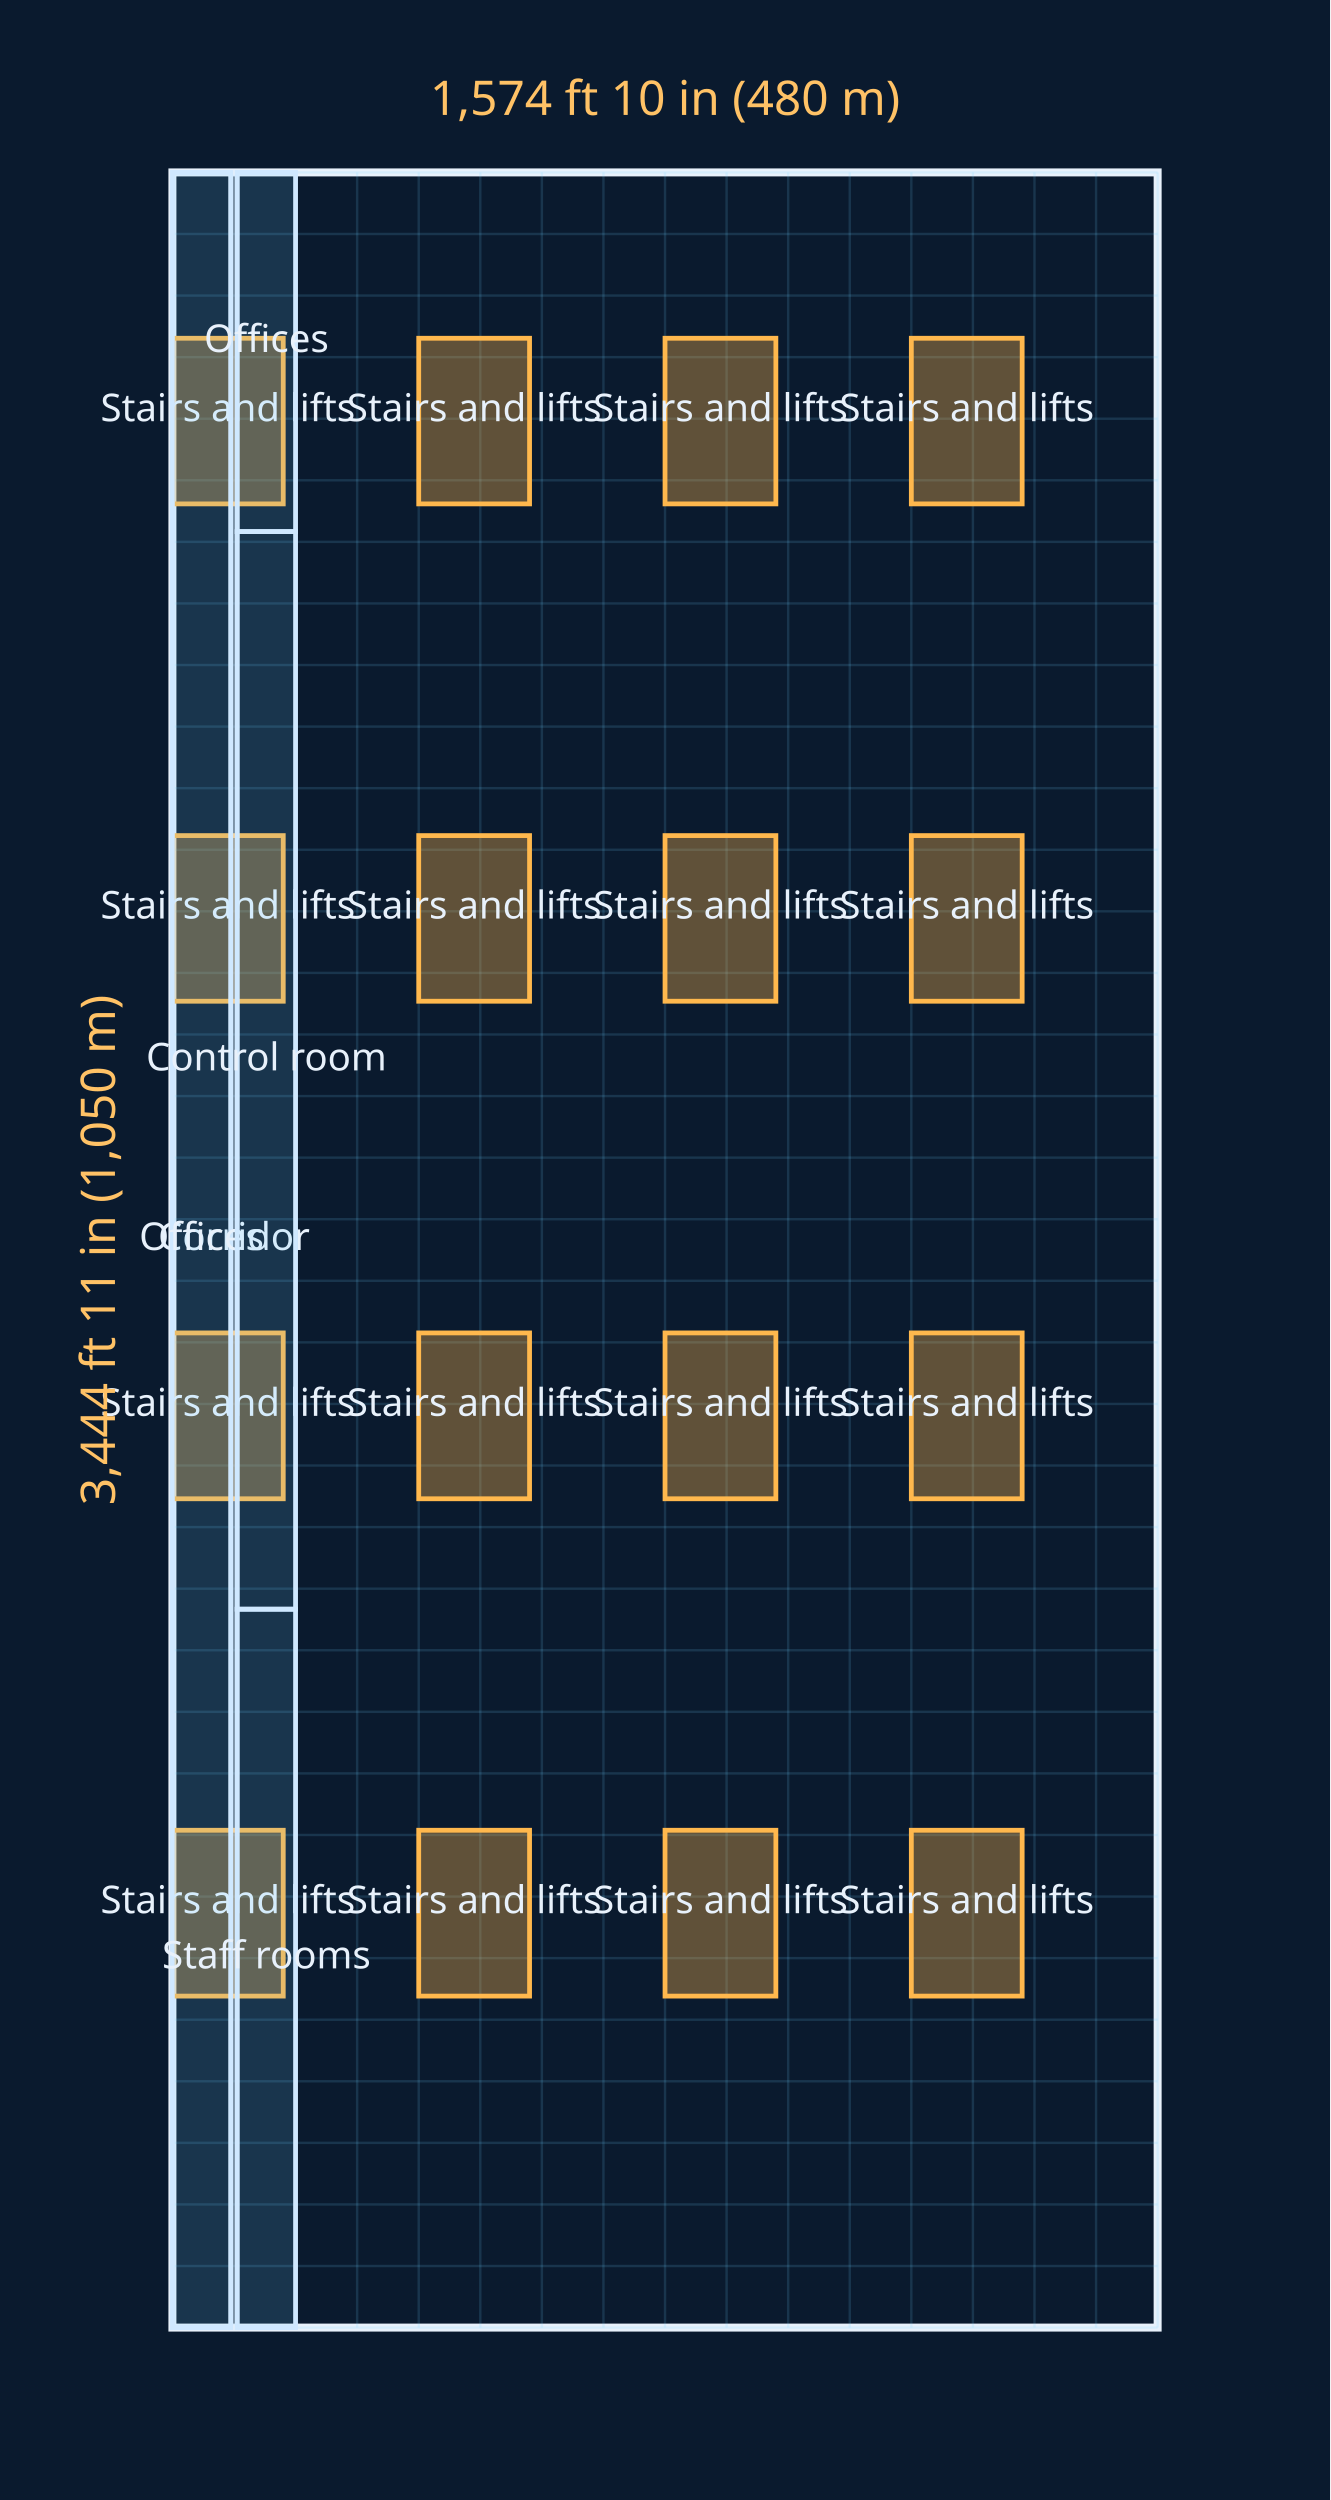
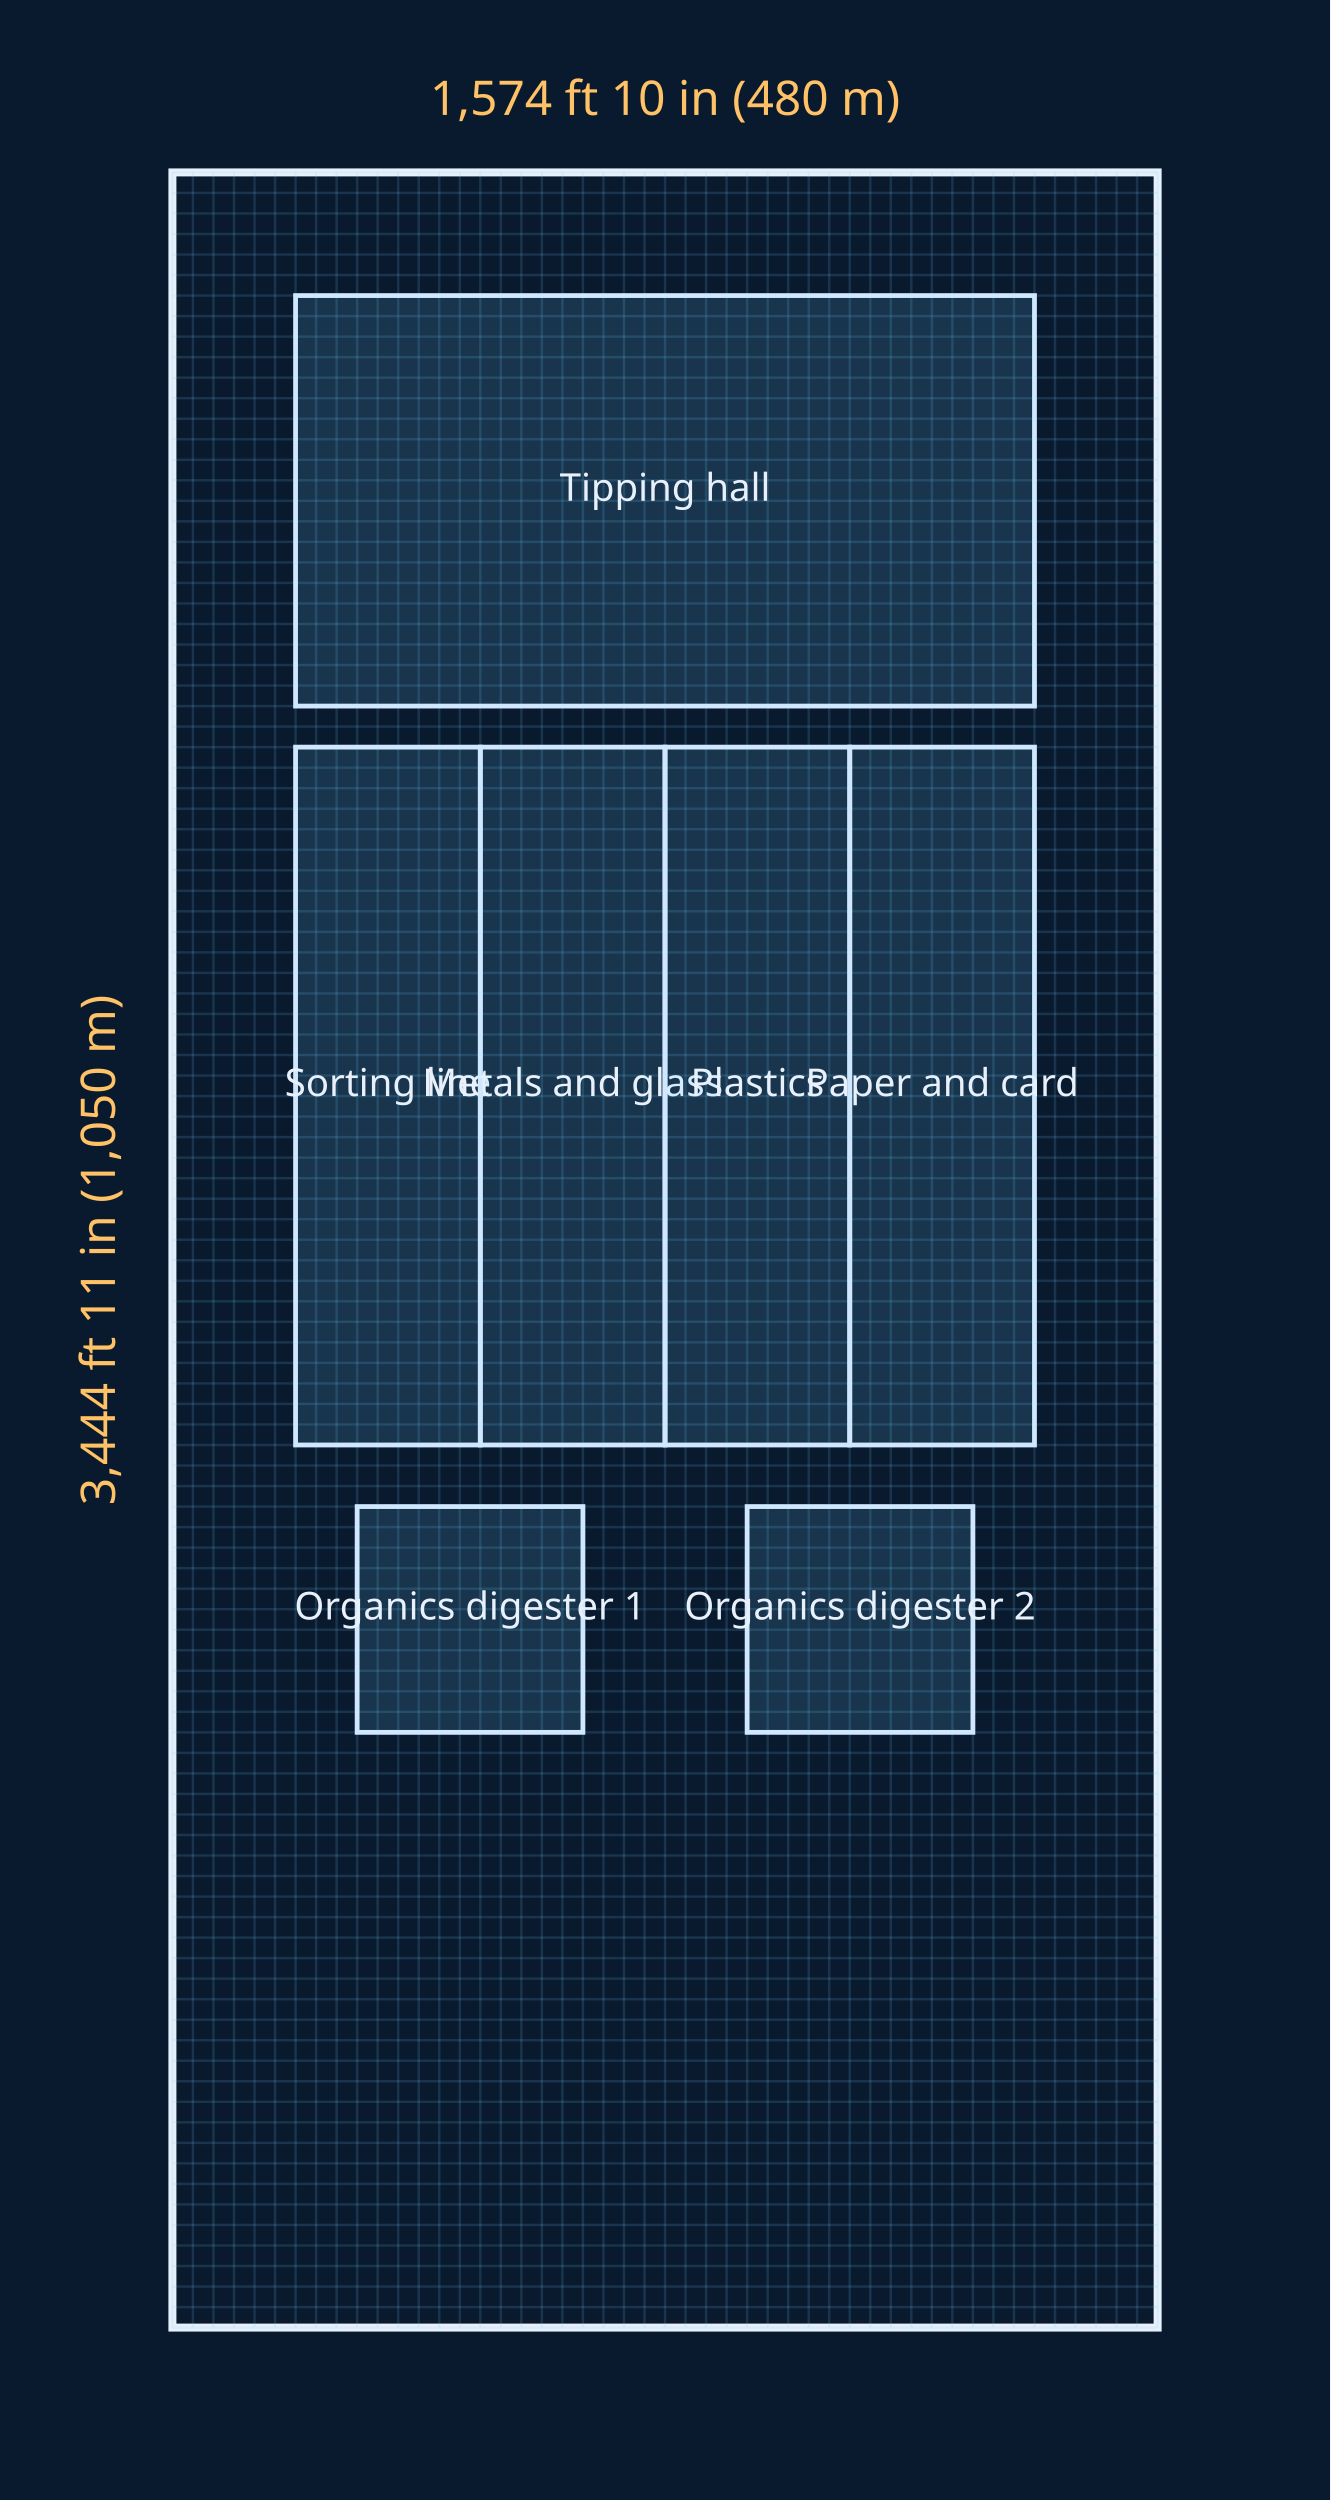
<svg xmlns="http://www.w3.org/2000/svg" viewBox="-84.0 -84.0 648.0 1218.0" font-family="Segoe UI, sans-serif">
  <rect x="-84.0" y="-84.0" width="648.0" height="1218.0" fill="#0a1a2e" />
  <rect x="0" y="0" width="480.0" height="1050.0" fill="none" stroke="#e8f1fb" stroke-width="3.89" />
  <line x1="0.0" y1="0" x2="0.0" y2="1050.0" stroke="#6fd0ff" stroke-opacity=".15" stroke-width="1.17" />
+   <line x1="10.0" y1="0" x2="10.0" y2="1050.0" stroke="#6fd0ff" stroke-opacity=".15" stroke-width="1.17" />
+   <line x1="20.0" y1="0" x2="20.0" y2="1050.0" stroke="#6fd0ff" stroke-opacity=".15" stroke-width="1.17" />
  <line x1="30.0" y1="0" x2="30.0" y2="1050.0" stroke="#6fd0ff" stroke-opacity=".15" stroke-width="1.17" />
+   <line x1="40.0" y1="0" x2="40.0" y2="1050.0" stroke="#6fd0ff" stroke-opacity=".15" stroke-width="1.17" />
+   <line x1="50.0" y1="0" x2="50.0" y2="1050.0" stroke="#6fd0ff" stroke-opacity=".15" stroke-width="1.17" />
  <line x1="60.0" y1="0" x2="60.0" y2="1050.0" stroke="#6fd0ff" stroke-opacity=".15" stroke-width="1.17" />
+   <line x1="70.0" y1="0" x2="70.0" y2="1050.0" stroke="#6fd0ff" stroke-opacity=".15" stroke-width="1.17" />
+   <line x1="80.0" y1="0" x2="80.0" y2="1050.0" stroke="#6fd0ff" stroke-opacity=".15" stroke-width="1.17" />
  <line x1="90.0" y1="0" x2="90.0" y2="1050.0" stroke="#6fd0ff" stroke-opacity=".15" stroke-width="1.17" />
+   <line x1="100.0" y1="0" x2="100.0" y2="1050.0" stroke="#6fd0ff" stroke-opacity=".15" stroke-width="1.17" />
+   <line x1="110.0" y1="0" x2="110.0" y2="1050.0" stroke="#6fd0ff" stroke-opacity=".15" stroke-width="1.17" />
  <line x1="120.0" y1="0" x2="120.0" y2="1050.0" stroke="#6fd0ff" stroke-opacity=".15" stroke-width="1.17" />
+   <line x1="130.0" y1="0" x2="130.0" y2="1050.0" stroke="#6fd0ff" stroke-opacity=".15" stroke-width="1.17" />
+   <line x1="140.0" y1="0" x2="140.0" y2="1050.0" stroke="#6fd0ff" stroke-opacity=".15" stroke-width="1.17" />
  <line x1="150.0" y1="0" x2="150.0" y2="1050.0" stroke="#6fd0ff" stroke-opacity=".15" stroke-width="1.17" />
+   <line x1="160.0" y1="0" x2="160.0" y2="1050.0" stroke="#6fd0ff" stroke-opacity=".15" stroke-width="1.17" />
+   <line x1="170.0" y1="0" x2="170.0" y2="1050.0" stroke="#6fd0ff" stroke-opacity=".15" stroke-width="1.17" />
  <line x1="180.0" y1="0" x2="180.0" y2="1050.0" stroke="#6fd0ff" stroke-opacity=".15" stroke-width="1.17" />
+   <line x1="190.0" y1="0" x2="190.0" y2="1050.0" stroke="#6fd0ff" stroke-opacity=".15" stroke-width="1.17" />
+   <line x1="200.0" y1="0" x2="200.0" y2="1050.0" stroke="#6fd0ff" stroke-opacity=".15" stroke-width="1.17" />
  <line x1="210.0" y1="0" x2="210.0" y2="1050.0" stroke="#6fd0ff" stroke-opacity=".15" stroke-width="1.17" />
+   <line x1="220.0" y1="0" x2="220.0" y2="1050.0" stroke="#6fd0ff" stroke-opacity=".15" stroke-width="1.17" />
+   <line x1="230.0" y1="0" x2="230.0" y2="1050.0" stroke="#6fd0ff" stroke-opacity=".15" stroke-width="1.17" />
  <line x1="240.0" y1="0" x2="240.0" y2="1050.0" stroke="#6fd0ff" stroke-opacity=".15" stroke-width="1.17" />
+   <line x1="250.0" y1="0" x2="250.0" y2="1050.0" stroke="#6fd0ff" stroke-opacity=".15" stroke-width="1.17" />
+   <line x1="260.0" y1="0" x2="260.0" y2="1050.0" stroke="#6fd0ff" stroke-opacity=".15" stroke-width="1.17" />
  <line x1="270.0" y1="0" x2="270.0" y2="1050.0" stroke="#6fd0ff" stroke-opacity=".15" stroke-width="1.17" />
+   <line x1="280.0" y1="0" x2="280.0" y2="1050.0" stroke="#6fd0ff" stroke-opacity=".15" stroke-width="1.17" />
+   <line x1="290.0" y1="0" x2="290.0" y2="1050.0" stroke="#6fd0ff" stroke-opacity=".15" stroke-width="1.17" />
  <line x1="300.0" y1="0" x2="300.0" y2="1050.0" stroke="#6fd0ff" stroke-opacity=".15" stroke-width="1.17" />
+   <line x1="310.0" y1="0" x2="310.0" y2="1050.0" stroke="#6fd0ff" stroke-opacity=".15" stroke-width="1.17" />
+   <line x1="320.0" y1="0" x2="320.0" y2="1050.0" stroke="#6fd0ff" stroke-opacity=".15" stroke-width="1.17" />
  <line x1="330.0" y1="0" x2="330.0" y2="1050.0" stroke="#6fd0ff" stroke-opacity=".15" stroke-width="1.17" />
+   <line x1="340.0" y1="0" x2="340.0" y2="1050.0" stroke="#6fd0ff" stroke-opacity=".15" stroke-width="1.17" />
+   <line x1="350.0" y1="0" x2="350.0" y2="1050.0" stroke="#6fd0ff" stroke-opacity=".15" stroke-width="1.17" />
  <line x1="360.0" y1="0" x2="360.0" y2="1050.0" stroke="#6fd0ff" stroke-opacity=".15" stroke-width="1.17" />
+   <line x1="370.0" y1="0" x2="370.0" y2="1050.0" stroke="#6fd0ff" stroke-opacity=".15" stroke-width="1.17" />
+   <line x1="380.0" y1="0" x2="380.0" y2="1050.0" stroke="#6fd0ff" stroke-opacity=".15" stroke-width="1.17" />
  <line x1="390.0" y1="0" x2="390.0" y2="1050.0" stroke="#6fd0ff" stroke-opacity=".15" stroke-width="1.17" />
+   <line x1="400.0" y1="0" x2="400.0" y2="1050.0" stroke="#6fd0ff" stroke-opacity=".15" stroke-width="1.17" />
+   <line x1="410.0" y1="0" x2="410.0" y2="1050.0" stroke="#6fd0ff" stroke-opacity=".15" stroke-width="1.17" />
  <line x1="420.0" y1="0" x2="420.0" y2="1050.0" stroke="#6fd0ff" stroke-opacity=".15" stroke-width="1.17" />
+   <line x1="430.0" y1="0" x2="430.0" y2="1050.0" stroke="#6fd0ff" stroke-opacity=".15" stroke-width="1.17" />
+   <line x1="440.0" y1="0" x2="440.0" y2="1050.0" stroke="#6fd0ff" stroke-opacity=".15" stroke-width="1.17" />
  <line x1="450.0" y1="0" x2="450.0" y2="1050.0" stroke="#6fd0ff" stroke-opacity=".15" stroke-width="1.17" />
+   <line x1="460.0" y1="0" x2="460.0" y2="1050.0" stroke="#6fd0ff" stroke-opacity=".15" stroke-width="1.17" />
+   <line x1="470.0" y1="0" x2="470.0" y2="1050.0" stroke="#6fd0ff" stroke-opacity=".15" stroke-width="1.17" />
  <line x1="480.0" y1="0" x2="480.0" y2="1050.0" stroke="#6fd0ff" stroke-opacity=".15" stroke-width="1.17" />
  <line x1="0" y1="0.0" x2="480.0" y2="0.0" stroke="#6fd0ff" stroke-opacity=".15" stroke-width="1.17" />
+   <line x1="0" y1="10.0" x2="480.0" y2="10.0" stroke="#6fd0ff" stroke-opacity=".15" stroke-width="1.17" />
+   <line x1="0" y1="20.0" x2="480.0" y2="20.0" stroke="#6fd0ff" stroke-opacity=".15" stroke-width="1.17" />
  <line x1="0" y1="30.0" x2="480.0" y2="30.0" stroke="#6fd0ff" stroke-opacity=".15" stroke-width="1.17" />
+   <line x1="0" y1="40.0" x2="480.0" y2="40.0" stroke="#6fd0ff" stroke-opacity=".15" stroke-width="1.17" />
+   <line x1="0" y1="50.0" x2="480.0" y2="50.0" stroke="#6fd0ff" stroke-opacity=".15" stroke-width="1.17" />
  <line x1="0" y1="60.0" x2="480.0" y2="60.0" stroke="#6fd0ff" stroke-opacity=".15" stroke-width="1.17" />
+   <line x1="0" y1="70.0" x2="480.0" y2="70.0" stroke="#6fd0ff" stroke-opacity=".15" stroke-width="1.17" />
+   <line x1="0" y1="80.0" x2="480.0" y2="80.0" stroke="#6fd0ff" stroke-opacity=".15" stroke-width="1.17" />
  <line x1="0" y1="90.0" x2="480.0" y2="90.0" stroke="#6fd0ff" stroke-opacity=".15" stroke-width="1.17" />
+   <line x1="0" y1="100.0" x2="480.0" y2="100.0" stroke="#6fd0ff" stroke-opacity=".15" stroke-width="1.17" />
+   <line x1="0" y1="110.0" x2="480.0" y2="110.0" stroke="#6fd0ff" stroke-opacity=".15" stroke-width="1.17" />
  <line x1="0" y1="120.0" x2="480.0" y2="120.0" stroke="#6fd0ff" stroke-opacity=".15" stroke-width="1.17" />
+   <line x1="0" y1="130.0" x2="480.0" y2="130.0" stroke="#6fd0ff" stroke-opacity=".15" stroke-width="1.17" />
+   <line x1="0" y1="140.0" x2="480.0" y2="140.0" stroke="#6fd0ff" stroke-opacity=".15" stroke-width="1.17" />
  <line x1="0" y1="150.0" x2="480.0" y2="150.0" stroke="#6fd0ff" stroke-opacity=".15" stroke-width="1.17" />
+   <line x1="0" y1="160.0" x2="480.0" y2="160.0" stroke="#6fd0ff" stroke-opacity=".15" stroke-width="1.17" />
+   <line x1="0" y1="170.0" x2="480.0" y2="170.0" stroke="#6fd0ff" stroke-opacity=".15" stroke-width="1.17" />
  <line x1="0" y1="180.0" x2="480.0" y2="180.0" stroke="#6fd0ff" stroke-opacity=".15" stroke-width="1.17" />
+   <line x1="0" y1="190.0" x2="480.0" y2="190.0" stroke="#6fd0ff" stroke-opacity=".15" stroke-width="1.17" />
+   <line x1="0" y1="200.0" x2="480.0" y2="200.0" stroke="#6fd0ff" stroke-opacity=".15" stroke-width="1.17" />
  <line x1="0" y1="210.0" x2="480.0" y2="210.0" stroke="#6fd0ff" stroke-opacity=".15" stroke-width="1.17" />
+   <line x1="0" y1="220.0" x2="480.0" y2="220.0" stroke="#6fd0ff" stroke-opacity=".15" stroke-width="1.17" />
+   <line x1="0" y1="230.0" x2="480.0" y2="230.0" stroke="#6fd0ff" stroke-opacity=".15" stroke-width="1.17" />
  <line x1="0" y1="240.0" x2="480.0" y2="240.0" stroke="#6fd0ff" stroke-opacity=".15" stroke-width="1.17" />
+   <line x1="0" y1="250.0" x2="480.0" y2="250.0" stroke="#6fd0ff" stroke-opacity=".15" stroke-width="1.17" />
+   <line x1="0" y1="260.0" x2="480.0" y2="260.0" stroke="#6fd0ff" stroke-opacity=".15" stroke-width="1.17" />
  <line x1="0" y1="270.0" x2="480.0" y2="270.0" stroke="#6fd0ff" stroke-opacity=".15" stroke-width="1.17" />
+   <line x1="0" y1="280.0" x2="480.0" y2="280.0" stroke="#6fd0ff" stroke-opacity=".15" stroke-width="1.17" />
+   <line x1="0" y1="290.0" x2="480.0" y2="290.0" stroke="#6fd0ff" stroke-opacity=".15" stroke-width="1.17" />
  <line x1="0" y1="300.0" x2="480.0" y2="300.0" stroke="#6fd0ff" stroke-opacity=".15" stroke-width="1.17" />
+   <line x1="0" y1="310.0" x2="480.0" y2="310.0" stroke="#6fd0ff" stroke-opacity=".15" stroke-width="1.17" />
+   <line x1="0" y1="320.0" x2="480.0" y2="320.0" stroke="#6fd0ff" stroke-opacity=".15" stroke-width="1.17" />
  <line x1="0" y1="330.0" x2="480.0" y2="330.0" stroke="#6fd0ff" stroke-opacity=".15" stroke-width="1.17" />
+   <line x1="0" y1="340.0" x2="480.0" y2="340.0" stroke="#6fd0ff" stroke-opacity=".15" stroke-width="1.17" />
+   <line x1="0" y1="350.0" x2="480.0" y2="350.0" stroke="#6fd0ff" stroke-opacity=".15" stroke-width="1.17" />
  <line x1="0" y1="360.0" x2="480.0" y2="360.0" stroke="#6fd0ff" stroke-opacity=".15" stroke-width="1.17" />
+   <line x1="0" y1="370.0" x2="480.0" y2="370.0" stroke="#6fd0ff" stroke-opacity=".15" stroke-width="1.17" />
+   <line x1="0" y1="380.0" x2="480.0" y2="380.0" stroke="#6fd0ff" stroke-opacity=".15" stroke-width="1.17" />
  <line x1="0" y1="390.0" x2="480.0" y2="390.0" stroke="#6fd0ff" stroke-opacity=".15" stroke-width="1.17" />
+   <line x1="0" y1="400.0" x2="480.0" y2="400.0" stroke="#6fd0ff" stroke-opacity=".15" stroke-width="1.17" />
+   <line x1="0" y1="410.0" x2="480.0" y2="410.0" stroke="#6fd0ff" stroke-opacity=".15" stroke-width="1.17" />
  <line x1="0" y1="420.0" x2="480.0" y2="420.0" stroke="#6fd0ff" stroke-opacity=".15" stroke-width="1.17" />
+   <line x1="0" y1="430.0" x2="480.0" y2="430.0" stroke="#6fd0ff" stroke-opacity=".15" stroke-width="1.17" />
+   <line x1="0" y1="440.0" x2="480.0" y2="440.0" stroke="#6fd0ff" stroke-opacity=".15" stroke-width="1.17" />
  <line x1="0" y1="450.0" x2="480.0" y2="450.0" stroke="#6fd0ff" stroke-opacity=".15" stroke-width="1.17" />
+   <line x1="0" y1="460.0" x2="480.0" y2="460.0" stroke="#6fd0ff" stroke-opacity=".15" stroke-width="1.17" />
+   <line x1="0" y1="470.0" x2="480.0" y2="470.0" stroke="#6fd0ff" stroke-opacity=".15" stroke-width="1.17" />
  <line x1="0" y1="480.0" x2="480.0" y2="480.0" stroke="#6fd0ff" stroke-opacity=".15" stroke-width="1.17" />
+   <line x1="0" y1="490.0" x2="480.0" y2="490.0" stroke="#6fd0ff" stroke-opacity=".15" stroke-width="1.17" />
+   <line x1="0" y1="500.0" x2="480.0" y2="500.0" stroke="#6fd0ff" stroke-opacity=".15" stroke-width="1.17" />
  <line x1="0" y1="510.0" x2="480.0" y2="510.0" stroke="#6fd0ff" stroke-opacity=".15" stroke-width="1.17" />
+   <line x1="0" y1="520.0" x2="480.0" y2="520.0" stroke="#6fd0ff" stroke-opacity=".15" stroke-width="1.17" />
+   <line x1="0" y1="530.0" x2="480.0" y2="530.0" stroke="#6fd0ff" stroke-opacity=".15" stroke-width="1.17" />
  <line x1="0" y1="540.0" x2="480.0" y2="540.0" stroke="#6fd0ff" stroke-opacity=".15" stroke-width="1.17" />
+   <line x1="0" y1="550.0" x2="480.0" y2="550.0" stroke="#6fd0ff" stroke-opacity=".15" stroke-width="1.17" />
+   <line x1="0" y1="560.0" x2="480.0" y2="560.0" stroke="#6fd0ff" stroke-opacity=".15" stroke-width="1.17" />
  <line x1="0" y1="570.0" x2="480.0" y2="570.0" stroke="#6fd0ff" stroke-opacity=".15" stroke-width="1.17" />
+   <line x1="0" y1="580.0" x2="480.0" y2="580.0" stroke="#6fd0ff" stroke-opacity=".15" stroke-width="1.17" />
+   <line x1="0" y1="590.0" x2="480.0" y2="590.0" stroke="#6fd0ff" stroke-opacity=".15" stroke-width="1.17" />
  <line x1="0" y1="600.0" x2="480.0" y2="600.0" stroke="#6fd0ff" stroke-opacity=".15" stroke-width="1.17" />
+   <line x1="0" y1="610.0" x2="480.0" y2="610.0" stroke="#6fd0ff" stroke-opacity=".15" stroke-width="1.17" />
+   <line x1="0" y1="620.0" x2="480.0" y2="620.0" stroke="#6fd0ff" stroke-opacity=".15" stroke-width="1.17" />
  <line x1="0" y1="630.0" x2="480.0" y2="630.0" stroke="#6fd0ff" stroke-opacity=".15" stroke-width="1.17" />
+   <line x1="0" y1="640.0" x2="480.0" y2="640.0" stroke="#6fd0ff" stroke-opacity=".15" stroke-width="1.17" />
+   <line x1="0" y1="650.0" x2="480.0" y2="650.0" stroke="#6fd0ff" stroke-opacity=".15" stroke-width="1.17" />
  <line x1="0" y1="660.0" x2="480.0" y2="660.0" stroke="#6fd0ff" stroke-opacity=".15" stroke-width="1.17" />
+   <line x1="0" y1="670.0" x2="480.0" y2="670.0" stroke="#6fd0ff" stroke-opacity=".15" stroke-width="1.17" />
+   <line x1="0" y1="680.0" x2="480.0" y2="680.0" stroke="#6fd0ff" stroke-opacity=".15" stroke-width="1.17" />
  <line x1="0" y1="690.0" x2="480.0" y2="690.0" stroke="#6fd0ff" stroke-opacity=".15" stroke-width="1.17" />
+   <line x1="0" y1="700.0" x2="480.0" y2="700.0" stroke="#6fd0ff" stroke-opacity=".15" stroke-width="1.17" />
+   <line x1="0" y1="710.0" x2="480.0" y2="710.0" stroke="#6fd0ff" stroke-opacity=".15" stroke-width="1.17" />
  <line x1="0" y1="720.0" x2="480.0" y2="720.0" stroke="#6fd0ff" stroke-opacity=".15" stroke-width="1.17" />
+   <line x1="0" y1="730.0" x2="480.0" y2="730.0" stroke="#6fd0ff" stroke-opacity=".15" stroke-width="1.17" />
+   <line x1="0" y1="740.0" x2="480.0" y2="740.0" stroke="#6fd0ff" stroke-opacity=".15" stroke-width="1.17" />
  <line x1="0" y1="750.0" x2="480.0" y2="750.0" stroke="#6fd0ff" stroke-opacity=".15" stroke-width="1.17" />
+   <line x1="0" y1="760.0" x2="480.0" y2="760.0" stroke="#6fd0ff" stroke-opacity=".15" stroke-width="1.17" />
+   <line x1="0" y1="770.0" x2="480.0" y2="770.0" stroke="#6fd0ff" stroke-opacity=".15" stroke-width="1.17" />
  <line x1="0" y1="780.0" x2="480.0" y2="780.0" stroke="#6fd0ff" stroke-opacity=".15" stroke-width="1.17" />
+   <line x1="0" y1="790.0" x2="480.0" y2="790.0" stroke="#6fd0ff" stroke-opacity=".15" stroke-width="1.17" />
+   <line x1="0" y1="800.0" x2="480.0" y2="800.0" stroke="#6fd0ff" stroke-opacity=".15" stroke-width="1.17" />
  <line x1="0" y1="810.0" x2="480.0" y2="810.0" stroke="#6fd0ff" stroke-opacity=".15" stroke-width="1.17" />
+   <line x1="0" y1="820.0" x2="480.0" y2="820.0" stroke="#6fd0ff" stroke-opacity=".15" stroke-width="1.17" />
+   <line x1="0" y1="830.0" x2="480.0" y2="830.0" stroke="#6fd0ff" stroke-opacity=".15" stroke-width="1.17" />
  <line x1="0" y1="840.0" x2="480.0" y2="840.0" stroke="#6fd0ff" stroke-opacity=".15" stroke-width="1.17" />
+   <line x1="0" y1="850.0" x2="480.0" y2="850.0" stroke="#6fd0ff" stroke-opacity=".15" stroke-width="1.17" />
+   <line x1="0" y1="860.0" x2="480.0" y2="860.0" stroke="#6fd0ff" stroke-opacity=".15" stroke-width="1.17" />
  <line x1="0" y1="870.0" x2="480.0" y2="870.0" stroke="#6fd0ff" stroke-opacity=".15" stroke-width="1.17" />
+   <line x1="0" y1="880.0" x2="480.0" y2="880.0" stroke="#6fd0ff" stroke-opacity=".15" stroke-width="1.17" />
+   <line x1="0" y1="890.0" x2="480.0" y2="890.0" stroke="#6fd0ff" stroke-opacity=".15" stroke-width="1.17" />
  <line x1="0" y1="900.0" x2="480.0" y2="900.0" stroke="#6fd0ff" stroke-opacity=".15" stroke-width="1.17" />
+   <line x1="0" y1="910.0" x2="480.0" y2="910.0" stroke="#6fd0ff" stroke-opacity=".15" stroke-width="1.17" />
+   <line x1="0" y1="920.0" x2="480.0" y2="920.0" stroke="#6fd0ff" stroke-opacity=".15" stroke-width="1.17" />
  <line x1="0" y1="930.0" x2="480.0" y2="930.0" stroke="#6fd0ff" stroke-opacity=".15" stroke-width="1.17" />
+   <line x1="0" y1="940.0" x2="480.0" y2="940.0" stroke="#6fd0ff" stroke-opacity=".15" stroke-width="1.17" />
+   <line x1="0" y1="950.0" x2="480.0" y2="950.0" stroke="#6fd0ff" stroke-opacity=".15" stroke-width="1.17" />
  <line x1="0" y1="960.0" x2="480.0" y2="960.0" stroke="#6fd0ff" stroke-opacity=".15" stroke-width="1.17" />
+   <line x1="0" y1="970.0" x2="480.0" y2="970.0" stroke="#6fd0ff" stroke-opacity=".15" stroke-width="1.17" />
+   <line x1="0" y1="980.0" x2="480.0" y2="980.0" stroke="#6fd0ff" stroke-opacity=".15" stroke-width="1.17" />
  <line x1="0" y1="990.0" x2="480.0" y2="990.0" stroke="#6fd0ff" stroke-opacity=".15" stroke-width="1.17" />
+   <line x1="0" y1="1000.0" x2="480.0" y2="1000.0" stroke="#6fd0ff" stroke-opacity=".15" stroke-width="1.17" />
+   <line x1="0" y1="1010.0" x2="480.0" y2="1010.0" stroke="#6fd0ff" stroke-opacity=".15" stroke-width="1.17" />
  <line x1="0" y1="1020.0" x2="480.0" y2="1020.0" stroke="#6fd0ff" stroke-opacity=".15" stroke-width="1.17" />
+   <line x1="0" y1="1030.0" x2="480.0" y2="1030.0" stroke="#6fd0ff" stroke-opacity=".15" stroke-width="1.17" />
+   <line x1="0" y1="1040.0" x2="480.0" y2="1040.0" stroke="#6fd0ff" stroke-opacity=".15" stroke-width="1.17" />
  <line x1="0" y1="1050.0" x2="480.0" y2="1050.0" stroke="#6fd0ff" stroke-opacity=".15" stroke-width="1.17" />
-   <polygon points="0.0,80.8 0.0,161.5 54.0,161.5 54.0,80.8" fill="rgba(255,184,77,.35)" stroke="#ffb84d" stroke-width="2.33" />
-   <text x="27.0" y="121.2" font-size="18.7" fill="#e8f1fb" text-anchor="middle">Stairs and lifts</text>
-   <polygon points="0.0,323.1 0.0,403.8 54.0,403.8 54.0,323.1" fill="rgba(255,184,77,.35)" stroke="#ffb84d" stroke-width="2.33" />
-   <text x="27.0" y="363.5" font-size="18.7" fill="#e8f1fb" text-anchor="middle">Stairs and lifts</text>
-   <polygon points="0.0,565.4 0.0,646.2 54.0,646.2 54.0,565.4" fill="rgba(255,184,77,.35)" stroke="#ffb84d" stroke-width="2.33" />
-   <text x="27.0" y="605.8" font-size="18.7" fill="#e8f1fb" text-anchor="middle">Stairs and lifts</text>
-   <polygon points="0.0,807.7 0.0,888.5 54.0,888.5 54.0,807.7" fill="rgba(255,184,77,.35)" stroke="#ffb84d" stroke-width="2.33" />
-   <text x="27.0" y="848.1" font-size="18.7" fill="#e8f1fb" text-anchor="middle">Stairs and lifts</text>
-   <polygon points="120.0,80.8 120.0,161.5 174.0,161.5 174.0,80.8" fill="rgba(255,184,77,.35)" stroke="#ffb84d" stroke-width="2.33" />
-   <text x="147.0" y="121.2" font-size="18.7" fill="#e8f1fb" text-anchor="middle">Stairs and lifts</text>
-   <polygon points="120.0,323.1 120.0,403.8 174.0,403.8 174.0,323.1" fill="rgba(255,184,77,.35)" stroke="#ffb84d" stroke-width="2.33" />
-   <text x="147.0" y="363.5" font-size="18.7" fill="#e8f1fb" text-anchor="middle">Stairs and lifts</text>
-   <polygon points="120.0,565.4 120.0,646.2 174.0,646.2 174.0,565.4" fill="rgba(255,184,77,.35)" stroke="#ffb84d" stroke-width="2.33" />
-   <text x="147.0" y="605.8" font-size="18.7" fill="#e8f1fb" text-anchor="middle">Stairs and lifts</text>
-   <polygon points="120.0,807.7 120.0,888.5 174.0,888.5 174.0,807.7" fill="rgba(255,184,77,.35)" stroke="#ffb84d" stroke-width="2.33" />
-   <text x="147.0" y="848.1" font-size="18.7" fill="#e8f1fb" text-anchor="middle">Stairs and lifts</text>
-   <polygon points="240.0,80.8 240.0,161.5 294.0,161.5 294.0,80.8" fill="rgba(255,184,77,.35)" stroke="#ffb84d" stroke-width="2.33" />
-   <text x="267.0" y="121.2" font-size="18.7" fill="#e8f1fb" text-anchor="middle">Stairs and lifts</text>
-   <polygon points="240.0,323.1 240.0,403.8 294.0,403.8 294.0,323.1" fill="rgba(255,184,77,.35)" stroke="#ffb84d" stroke-width="2.33" />
-   <text x="267.0" y="363.5" font-size="18.7" fill="#e8f1fb" text-anchor="middle">Stairs and lifts</text>
-   <polygon points="240.0,565.4 240.0,646.2 294.0,646.2 294.0,565.4" fill="rgba(255,184,77,.35)" stroke="#ffb84d" stroke-width="2.33" />
-   <text x="267.0" y="605.8" font-size="18.7" fill="#e8f1fb" text-anchor="middle">Stairs and lifts</text>
-   <polygon points="240.0,807.7 240.0,888.5 294.0,888.5 294.0,807.7" fill="rgba(255,184,77,.35)" stroke="#ffb84d" stroke-width="2.33" />
-   <text x="267.0" y="848.1" font-size="18.7" fill="#e8f1fb" text-anchor="middle">Stairs and lifts</text>
-   <polygon points="360.0,80.8 360.0,161.5 414.0,161.5 414.0,80.8" fill="rgba(255,184,77,.35)" stroke="#ffb84d" stroke-width="2.33" />
-   <text x="387.0" y="121.2" font-size="18.7" fill="#e8f1fb" text-anchor="middle">Stairs and lifts</text>
-   <polygon points="360.0,323.1 360.0,403.8 414.0,403.8 414.0,323.1" fill="rgba(255,184,77,.35)" stroke="#ffb84d" stroke-width="2.33" />
-   <text x="387.0" y="363.5" font-size="18.7" fill="#e8f1fb" text-anchor="middle">Stairs and lifts</text>
-   <polygon points="360.0,565.4 360.0,646.2 414.0,646.2 414.0,565.4" fill="rgba(255,184,77,.35)" stroke="#ffb84d" stroke-width="2.33" />
-   <text x="387.0" y="605.8" font-size="18.7" fill="#e8f1fb" text-anchor="middle">Stairs and lifts</text>
-   <polygon points="360.0,807.7 360.0,888.5 414.0,888.5 414.0,807.7" fill="rgba(255,184,77,.35)" stroke="#ffb84d" stroke-width="2.33" />
-   <text x="387.0" y="848.1" font-size="18.7" fill="#e8f1fb" text-anchor="middle">Stairs and lifts</text>
-   <polygon points="28.5,0.0 28.5,1050.0 31.5,1050.0 31.5,0.0" fill="none" stroke="#e8f1fb" stroke-width="2.33" />
-   <text x="30.0" y="525.0" font-size="18.7" fill="#e8f1fb" text-anchor="middle">Corridor</text>
-   <polygon points="0.0,0.0 0.0,1050.0 28.5,1050.0 28.5,0.0" fill="rgba(111,208,255,.15)" stroke="#cfe8ff" stroke-width="2.33" />
-   <text x="14.2" y="525.0" font-size="18.7" fill="#e8f1fb" text-anchor="middle">Offices</text>
-   <polygon points="31.5,0.0 31.5,175.0 60.0,175.0 60.0,0.0" fill="rgba(111,208,255,.15)" stroke="#cfe8ff" stroke-width="2.33" />
-   <text x="45.8" y="87.5" font-size="18.7" fill="#e8f1fb" text-anchor="middle">Offices</text>
-   <polygon points="31.5,175.0 31.5,700.0 60.0,700.0 60.0,175.0" fill="rgba(111,208,255,.15)" stroke="#cfe8ff" stroke-width="2.33" />
-   <text x="45.8" y="437.5" font-size="18.7" fill="#e8f1fb" text-anchor="middle">Control room</text>
-   <polygon points="31.5,700.0 31.5,1050.0 60.0,1050.0 60.0,700.0" fill="rgba(111,208,255,.15)" stroke="#cfe8ff" stroke-width="2.33" />
-   <text x="45.8" y="875.0" font-size="18.7" fill="#e8f1fb" text-anchor="middle">Staff rooms</text>
+   <polygon points="60.0,60.0 420.0,60.0 420.0,260.0 60.0,260.0" fill="rgba(111,208,255,.15)" stroke="#cfe8ff" stroke-width="2.33" />
+   <text x="240.0" y="160.0" font-size="18.7" fill="#e8f1fb" text-anchor="middle">Tipping hall</text>
+   <polygon points="60.0,280.0 150.0,280.0 150.0,620.0 60.0,620.0" fill="rgba(111,208,255,.15)" stroke="#cfe8ff" stroke-width="2.33" />
+   <text x="105.0" y="450.0" font-size="18.7" fill="#e8f1fb" text-anchor="middle">Sorting line</text>
+   <polygon points="150.0,280.0 240.0,280.0 240.0,620.0 150.0,620.0" fill="rgba(111,208,255,.15)" stroke="#cfe8ff" stroke-width="2.33" />
+   <text x="195.0" y="450.0" font-size="18.7" fill="#e8f1fb" text-anchor="middle">Metals and glass</text>
+   <polygon points="240.0,280.0 330.0,280.0 330.0,620.0 240.0,620.0" fill="rgba(111,208,255,.15)" stroke="#cfe8ff" stroke-width="2.33" />
+   <text x="285.0" y="450.0" font-size="18.7" fill="#e8f1fb" text-anchor="middle">Plastics</text>
+   <polygon points="330.0,280.0 420.0,280.0 420.0,620.0 330.0,620.0" fill="rgba(111,208,255,.15)" stroke="#cfe8ff" stroke-width="2.33" />
+   <text x="375.0" y="450.0" font-size="18.7" fill="#e8f1fb" text-anchor="middle">Paper and card</text>
+   <polygon points="90.0,650.0 200.0,650.0 200.0,760.0 90.0,760.0" fill="rgba(111,208,255,.15)" stroke="#cfe8ff" stroke-width="2.33" />
+   <text x="145.0" y="705.0" font-size="18.7" fill="#e8f1fb" text-anchor="middle">Organics digester 1</text>
+   <polygon points="280.0,650.0 390.0,650.0 390.0,760.0 280.0,760.0" fill="rgba(111,208,255,.15)" stroke="#cfe8ff" stroke-width="2.33" />
+   <text x="335.0" y="705.0" font-size="18.7" fill="#e8f1fb" text-anchor="middle">Organics digester 2</text>
  <text x="240.0" y="-28.0" font-size="23.3" fill="#ffc266" text-anchor="middle">1,574 ft 10 in (480 m)</text>
  <text x="-28.0" y="525.0" font-size="23.3" fill="#ffc266" text-anchor="middle" transform="rotate(-90 -28.0 525.0)">3,444 ft 11 in (1,050 m)</text>
</svg>
